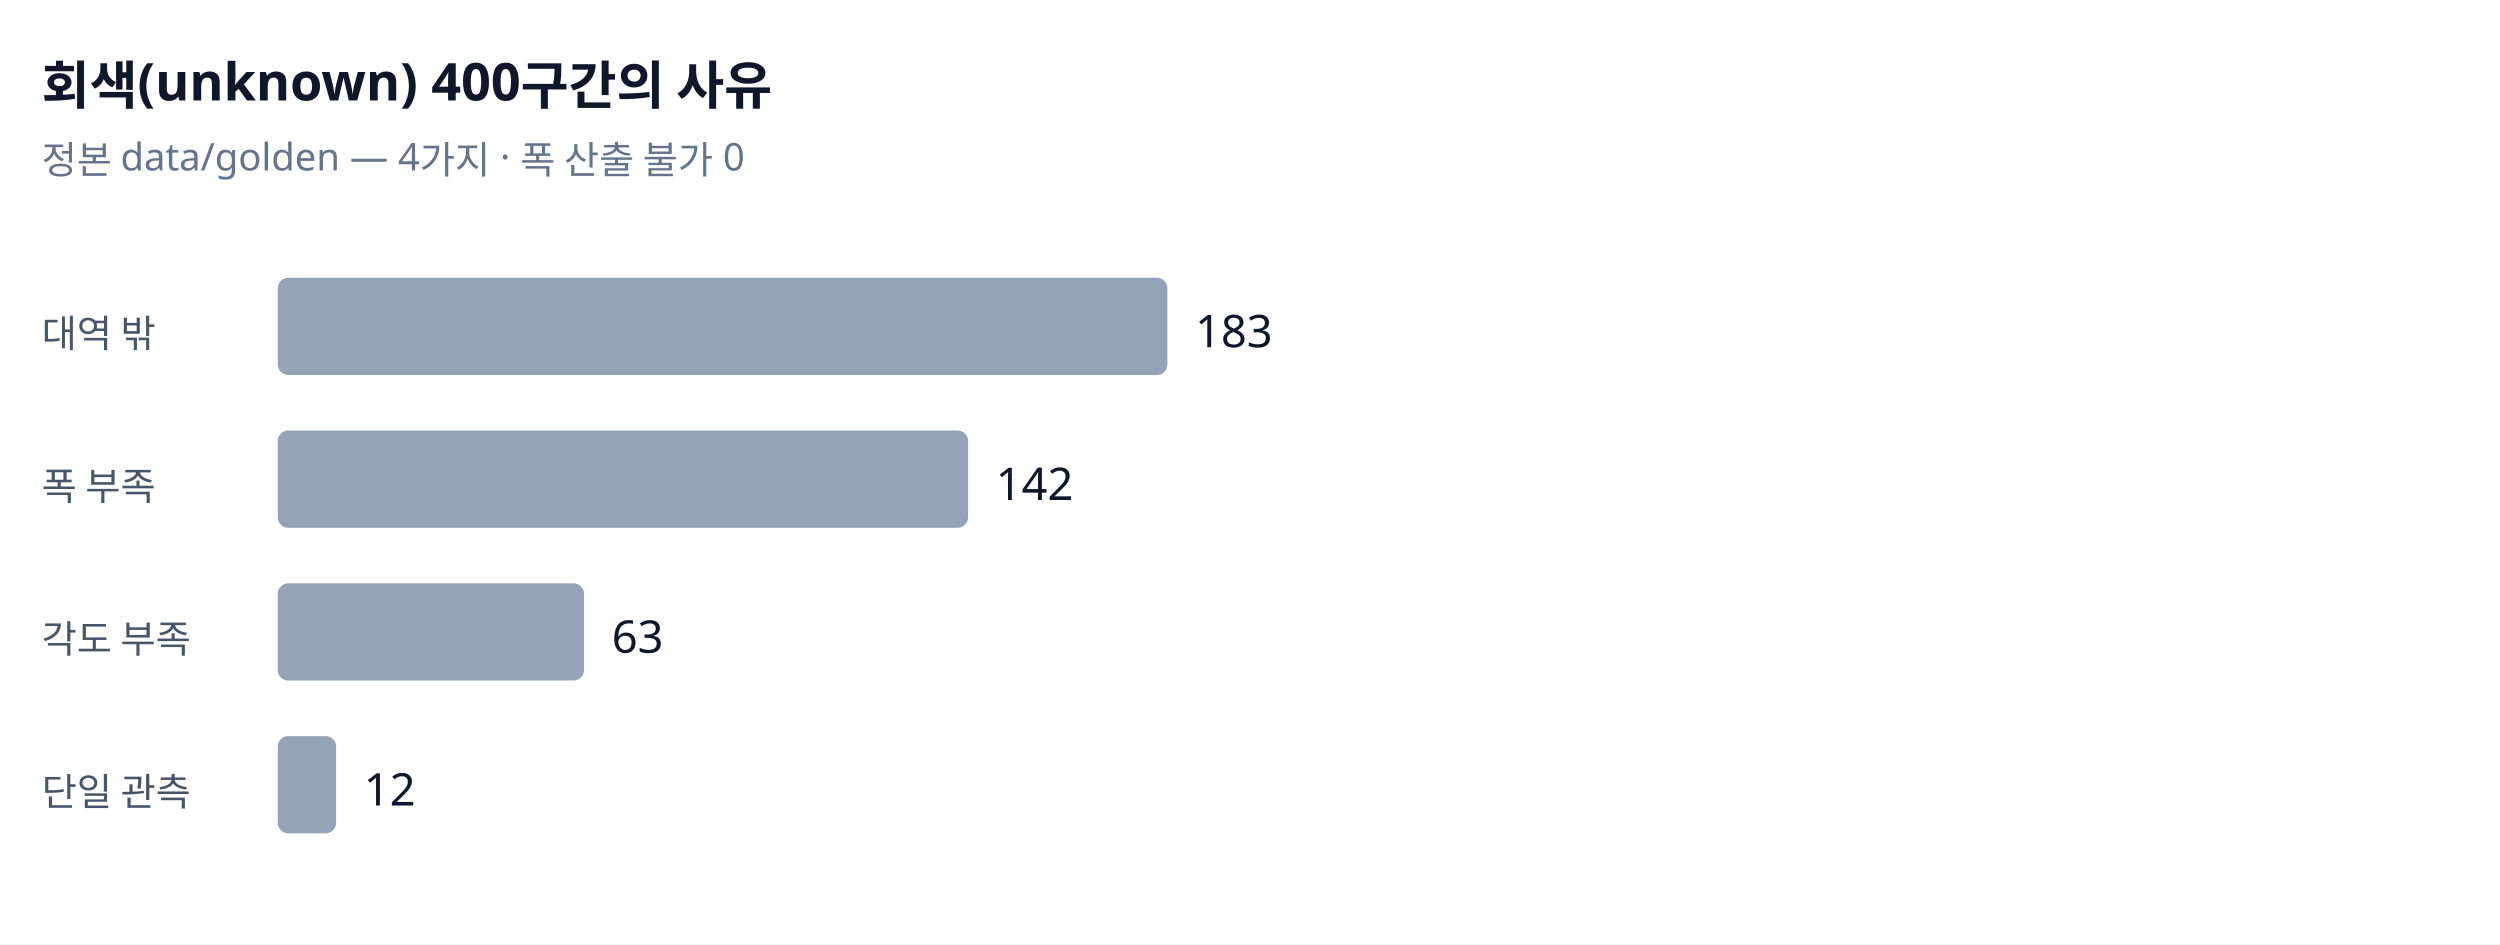
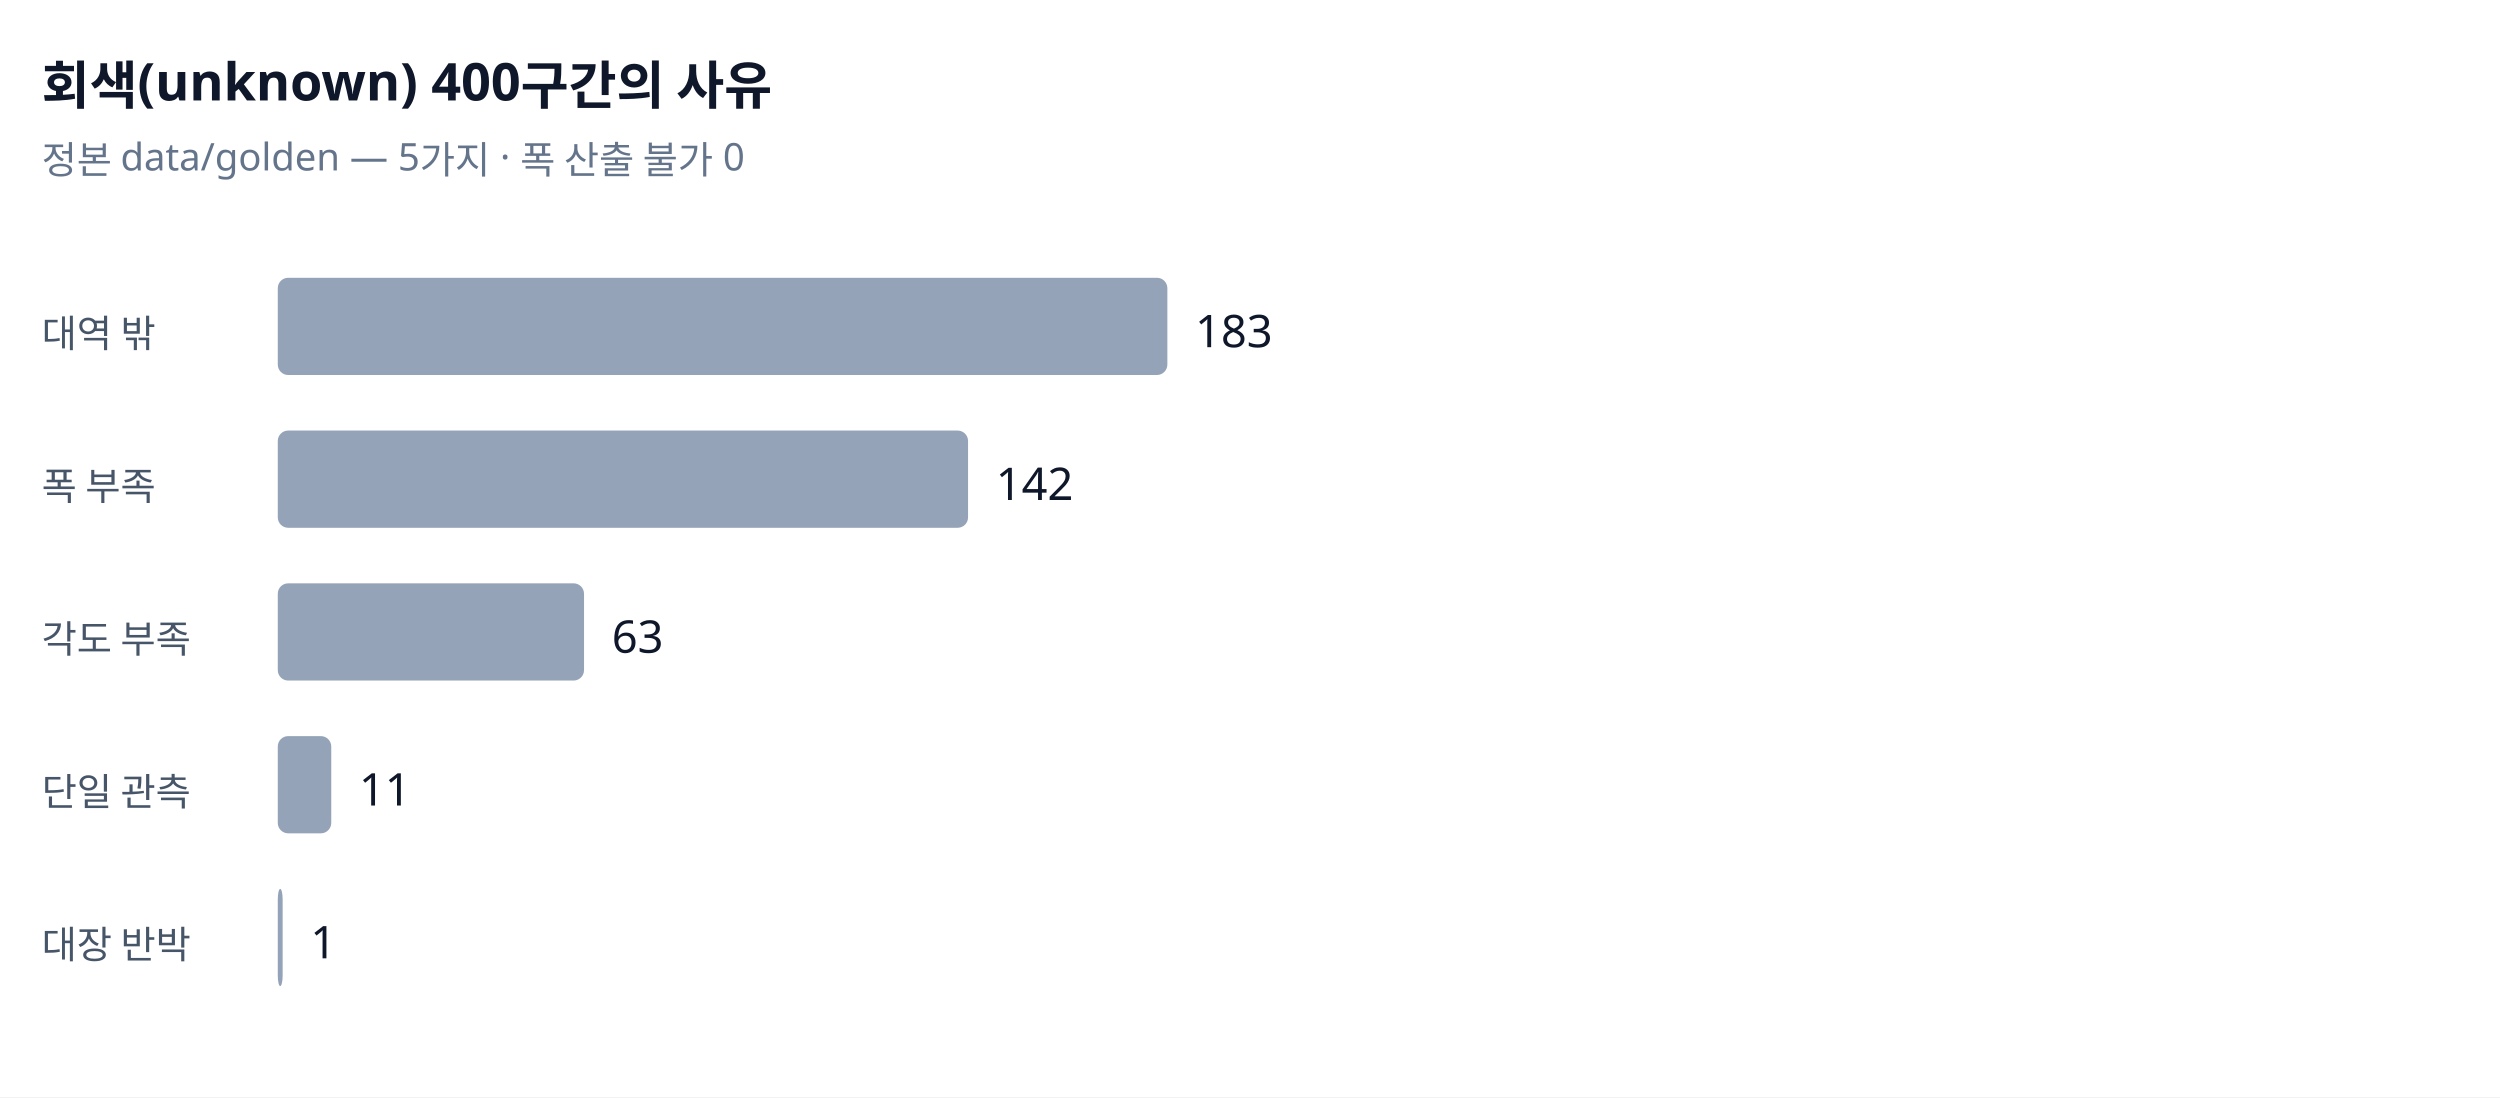
- <svg xmlns="http://www.w3.org/2000/svg" viewBox="0 0 720 272" width="720" height="272" font-family="Pretendard, system-ui, sans-serif">
-   <rect width="720" height="272" fill="#fff" />
+ <svg xmlns="http://www.w3.org/2000/svg" viewBox="0 0 720 316" width="720" height="316" font-family="Pretendard, system-ui, sans-serif">
+   <rect width="720" height="316" fill="#fff" />
  <text x="12" y="30" font-size="15" font-weight="700" fill="#0f172a">회색(unknown) 400구간의 사유</text>
-   <text x="12" y="50" font-size="11" fill="#64748b">정본 data/golden — 4가지 · 폭 산출 불가 0</text>
+   <text x="12" y="50" font-size="11" fill="#64748b">정본 data/golden — 5가지 · 폭 산출 불가 0</text>
  <rect x="80" y="80" width="256.2" height="28" fill="#94a3b8" rx="3" />
  <text x="344.2" y="100" font-size="13" fill="#0f172a">183</text>
  <text x="12" y="100" font-size="11" fill="#475569">대역 밖</text>
  <rect x="80" y="124" width="198.8" height="28" fill="#94a3b8" rx="3" />
  <text x="286.8" y="144" font-size="13" fill="#0f172a">142</text>
  <text x="12" y="144" font-size="11" fill="#475569">폭 부족</text>
  <rect x="80" y="168" width="88.2" height="28" fill="#94a3b8" rx="3" />
  <text x="176.2" y="188" font-size="13" fill="#0f172a">63</text>
  <text x="12" y="188" font-size="11" fill="#475569">각도 부족</text>
-   <rect x="80" y="212" width="16.8" height="28" fill="#94a3b8" rx="3" />
-   <text x="104.8" y="232" font-size="13" fill="#0f172a">12</text>
+   <rect x="80" y="212" width="15.4" height="28" fill="#94a3b8" rx="3" />
+   <text x="103.4" y="232" font-size="13" fill="#0f172a">11</text>
  <text x="12" y="232" font-size="11" fill="#475569">단일 관측</text>
+   <rect x="80" y="256" width="1.4" height="28" fill="#94a3b8" rx="3" />
+   <text x="89.4" y="276" font-size="13" fill="#0f172a">1</text>
+   <text x="12" y="276" font-size="11" fill="#475569">대장 반박</text>
</svg>
